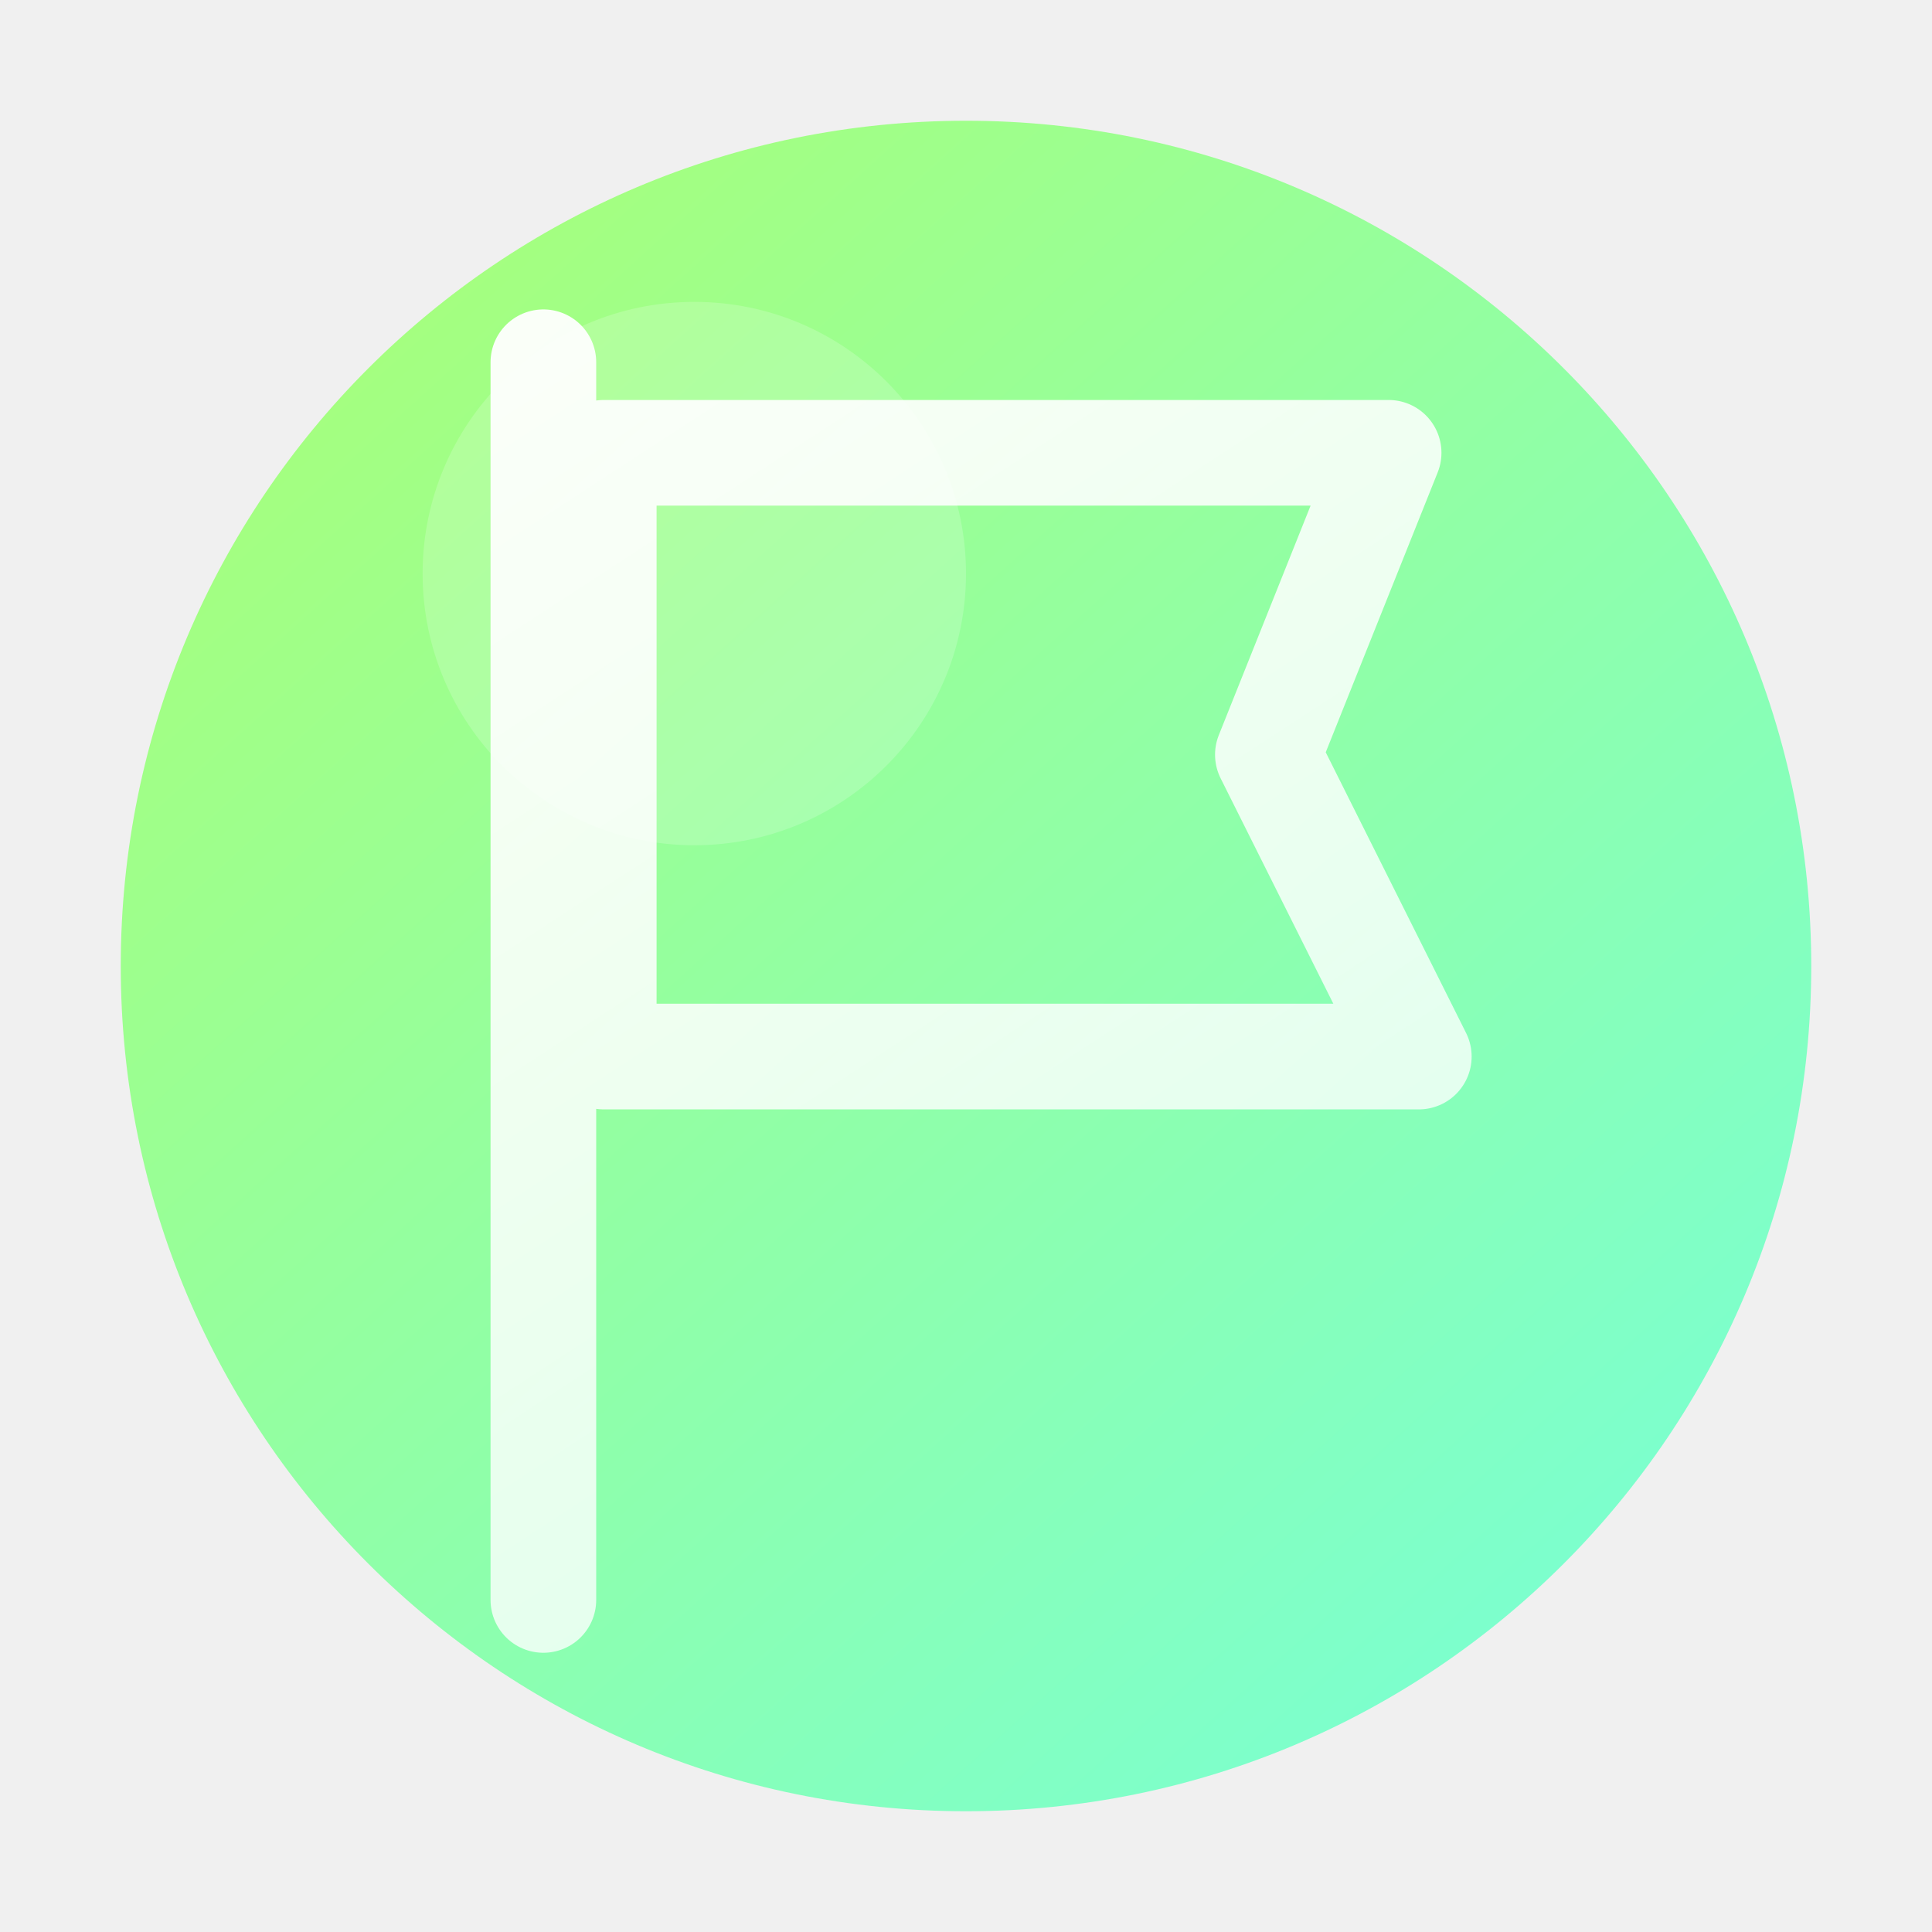
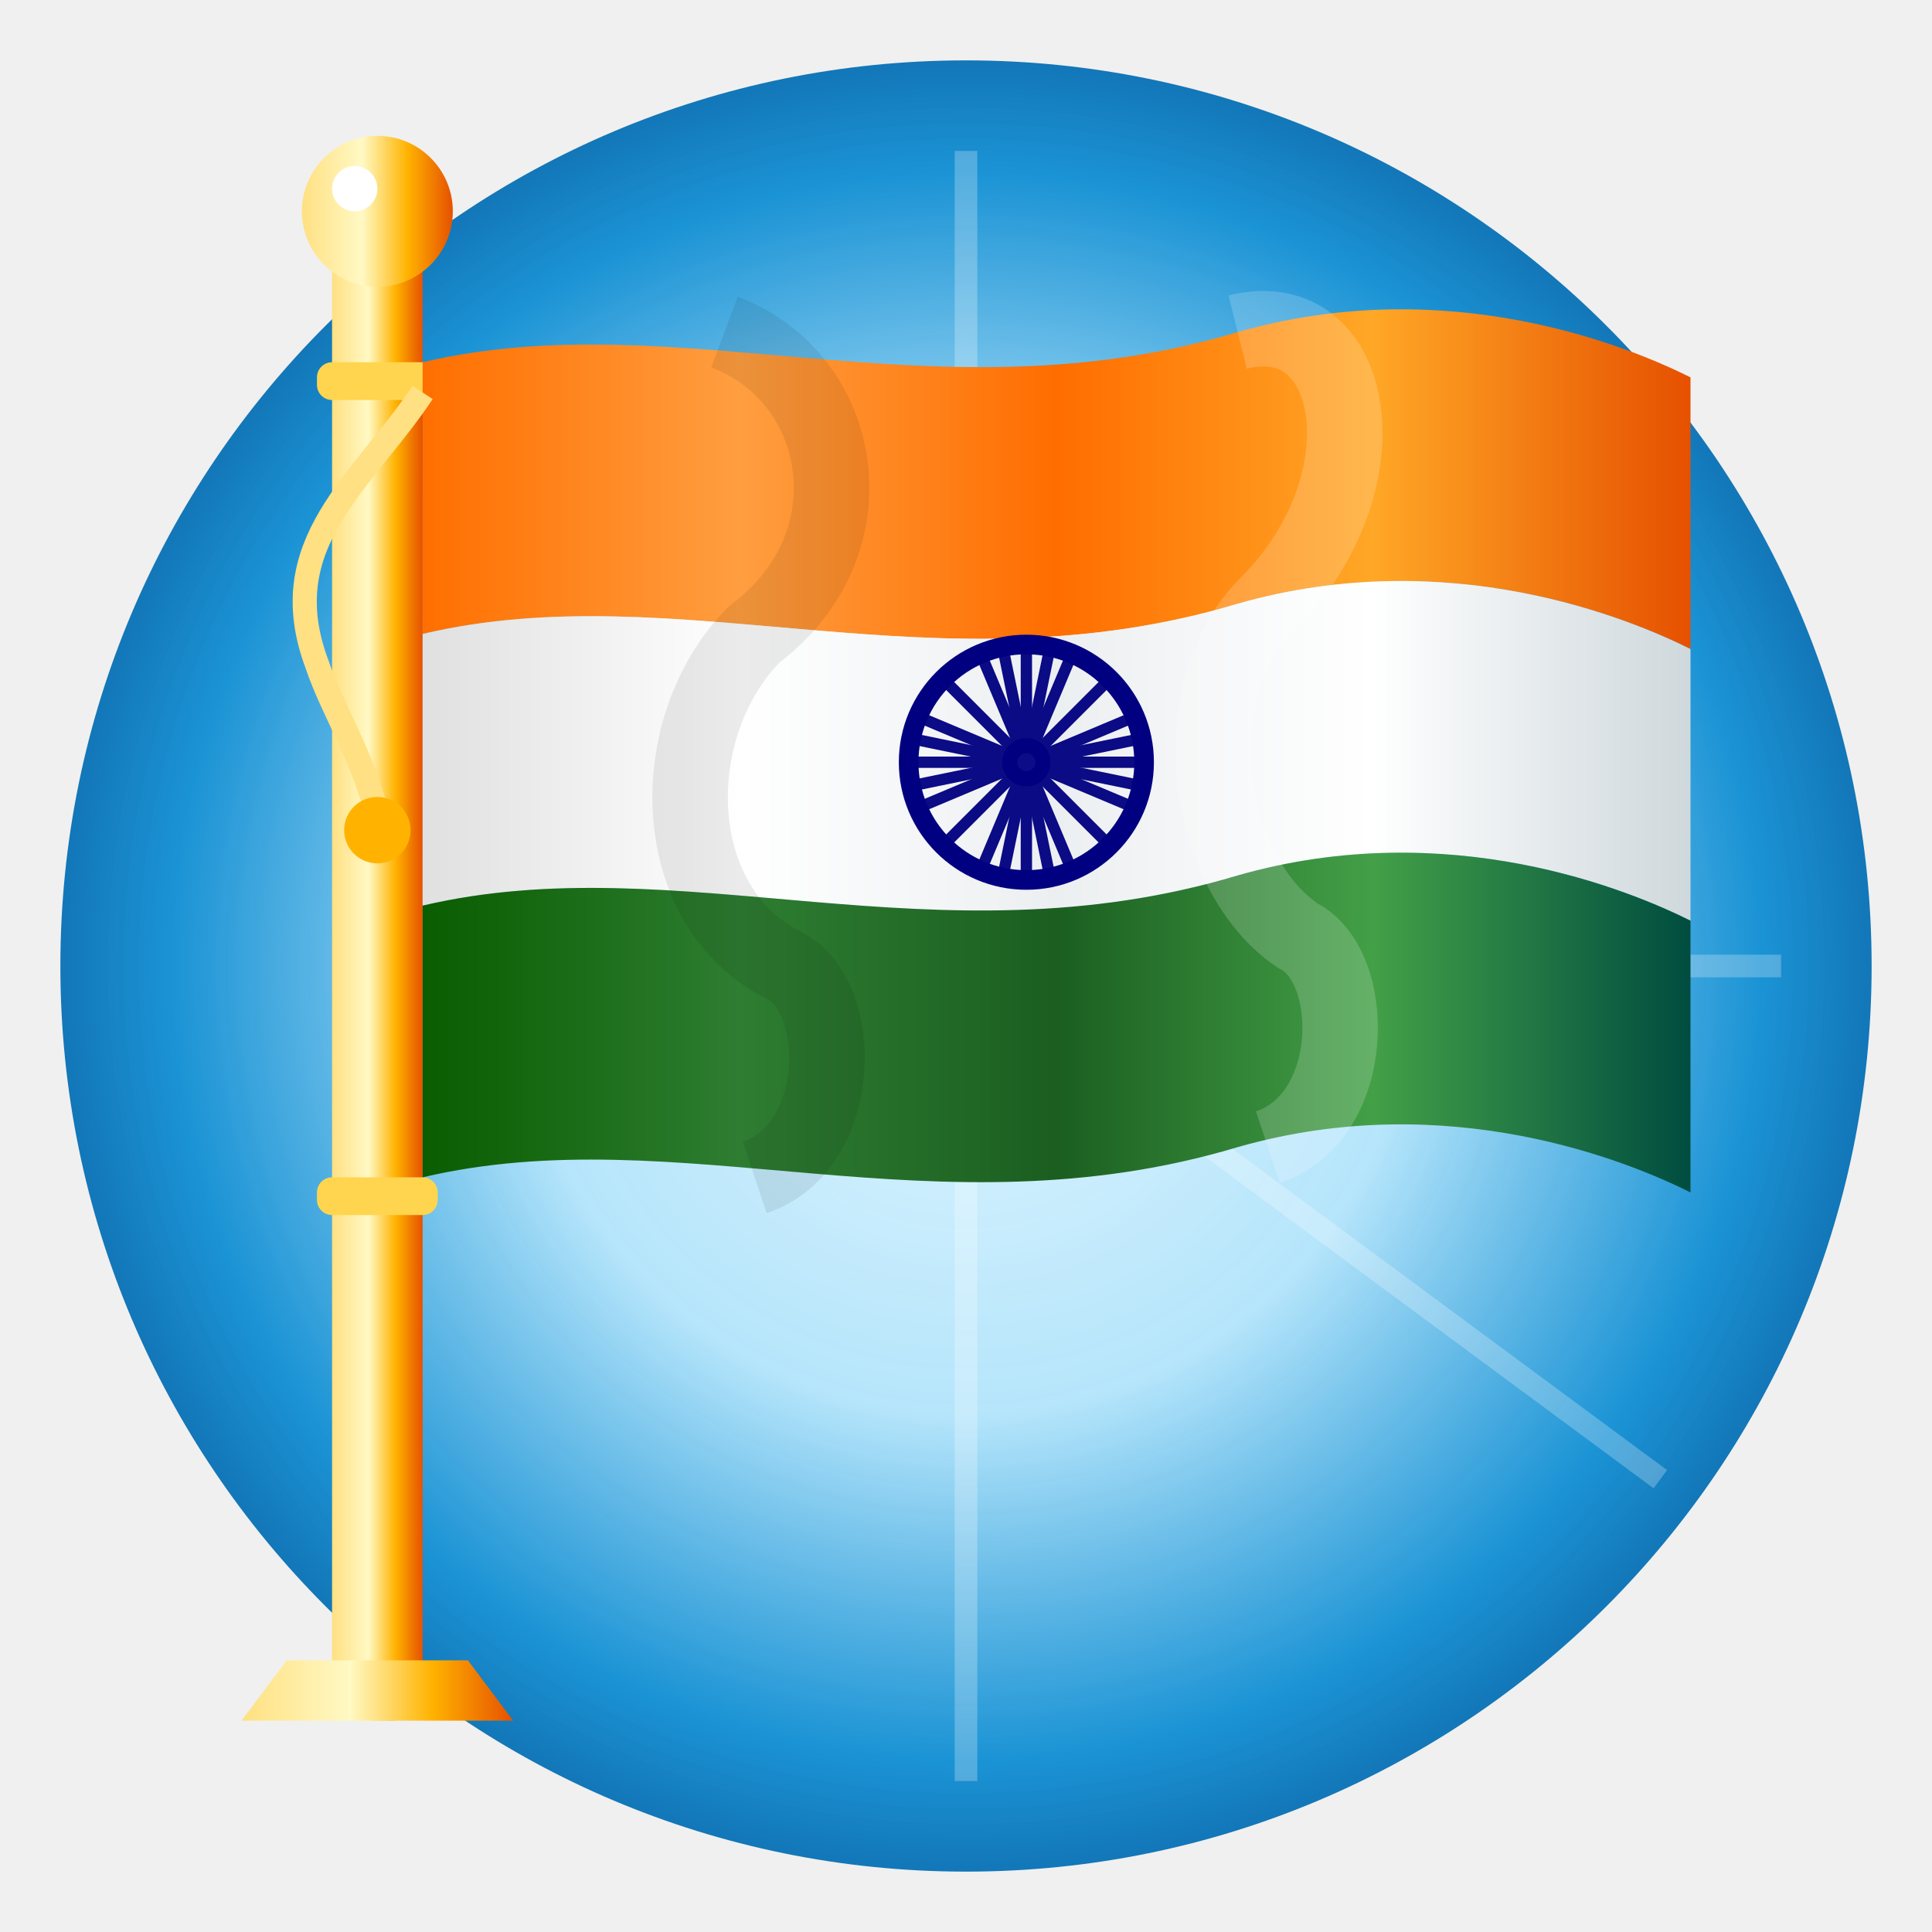
- <svg xmlns="http://www.w3.org/2000/svg" viewBox="0 0 128 128" role="img" aria-label="Flag">
+ <svg xmlns="http://www.w3.org/2000/svg" viewBox="0 0 128 128" role="img" aria-label="Indian Flag">
  <defs>
-     <linearGradient id="bg" x1="18" y1="14" x2="110" y2="116" gradientUnits="userSpaceOnUse">
-       <stop stop-color="#a8ff78" />
-       <stop offset="1" stop-color="#78ffd6" />
+     <radialGradient id="patrioticSky" cx="50%" cy="50%" r="55%">
+       <stop offset="0%" stop-color="#E1F5FE" stop-opacity="1" />
+       <stop offset="45%" stop-color="#B3E5FC" stop-opacity="0.95" />
+       <stop offset="80%" stop-color="#0288D1" stop-opacity="0.9" />
+       <stop offset="100%" stop-color="#01579B" stop-opacity="0.95" />
+     </radialGradient>
+     <linearGradient id="saffronWave" x1="0%" y1="0%" x2="100%" y2="0%">
+       <stop offset="0%" stop-color="#FF6F00" />
+       <stop offset="25%" stop-color="#FF9E40" />
+       <stop offset="50%" stop-color="#FF6D00" />
+       <stop offset="75%" stop-color="#FFA726" />
+       <stop offset="100%" stop-color="#E65100" />
    </linearGradient>
-     <linearGradient id="shine" x1="30" y1="22" x2="86" y2="108" gradientUnits="userSpaceOnUse">
-       <stop stop-color="#fff" stop-opacity=".95" />
-       <stop offset="1" stop-color="#fff" stop-opacity=".72" />
+     <linearGradient id="whiteWave" x1="0%" y1="0%" x2="100%" y2="0%">
+       <stop offset="0%" stop-color="#E0E0E0" />
+       <stop offset="25%" stop-color="#FFFFFF" />
+       <stop offset="50%" stop-color="#ECEFF1" />
+       <stop offset="75%" stop-color="#FFFFFF" />
+       <stop offset="100%" stop-color="#CFD8DC" />
+     </linearGradient>
+     <linearGradient id="greenWave" x1="0%" y1="0%" x2="100%" y2="0%">
+       <stop offset="0%" stop-color="#0A5D00" />
+       <stop offset="25%" stop-color="#2E7D32" />
+       <stop offset="50%" stop-color="#1B5E20" />
+       <stop offset="75%" stop-color="#43A047" />
+       <stop offset="100%" stop-color="#004D40" />
+     </linearGradient>
+     <linearGradient id="goldPole" x1="0%" y1="0%" x2="100%" y2="0%">
+       <stop offset="0%" stop-color="#FFE082" />
+       <stop offset="40%" stop-color="#FFF9C4" />
+       <stop offset="70%" stop-color="#FFB300" />
+       <stop offset="100%" stop-color="#E65100" />
    </linearGradient>
  </defs>
-   <circle cx="64" cy="64" r="56" fill="url(#bg)" />
-   <circle cx="46" cy="38" r="18" fill="#fff" opacity=".18" />
-   <path d="M36 24 V106 M40 30 H92 L84 50 L94 70 H40 Z" fill="none" stroke="url(#shine)" stroke-width="7" stroke-linecap="round" stroke-linejoin="round" />
+   <circle cx="64" cy="64" r="60" fill="url(#patrioticSky)" />
+   <g opacity="0.25" stroke="#FFFFFF" stroke-width="1.5">
+     <line x1="64" y1="64" x2="64" y2="10" />
+     <line x1="64" y1="64" x2="110" y2="30" />
+     <line x1="64" y1="64" x2="118" y2="64" />
+     <line x1="64" y1="64" x2="110" y2="98" />
+     <line x1="64" y1="64" x2="64" y2="118" />
+   </g>
+   <rect x="22" y="16" width="6" height="98" rx="2" fill="url(#goldPole)" />
+   <circle cx="25" cy="14" r="5" fill="url(#goldPole)" />
+   <circle cx="23.5" cy="12.5" r="1.5" fill="#FFFFFF" />
+   <path d="M16 114 L34 114 L31 110 L19 110 Z" fill="url(#goldPole)" />
+   <rect x="21" y="24" width="8" height="2.5" rx="1" fill="#FFD54F" />
+   <rect x="21" y="78" width="8" height="2.5" rx="1" fill="#FFD54F" />
+   <path d="M28 24 C45 20 62 28 82 22 C96 18 108 23 112 25 L112 43 C108 41 96 36 82 40 C62 46 45 38 28 42 Z" fill="url(#saffronWave)" />
+   <path d="M28 42 C45 38 62 46 82 40 C96 36 108 41 112 43 L112 61 C108 59 96 54 82 58 C62 64 45 56 28 60 Z" fill="url(#whiteWave)" />
+   <path d="M28 60 C45 56 62 64 82 58 C96 54 108 59 112 61 L112 79 C108 77 96 72 82 76 C62 82 45 74 28 78 Z" fill="url(#greenWave)" />
+   <path d="M28 24 C45 20 62 28 82 22 C96 18 108 23 112 25 L112 79 C108 77 96 72 82 76 C62 82 45 74 28 78 Z" fill="none" opacity="0.12" />
+   <path d="M48 22 C56 25 58 36 50 42 C44 48 44 60 52 64 C56 66 56 76 50 78" fill="none" stroke="#000000" stroke-width="5" opacity="0.08" />
+   <path d="M82 22 C90 20 92 32 84 40 C78 46 80 58 86 62 C90 64 90 74 84 76" fill="none" stroke="#FFFFFF" stroke-width="5" opacity="0.18" />
+   <g transform="translate(68, 50.5)">
+     <circle cx="0" cy="0" r="7.8" fill="none" stroke="#000080" stroke-width="1.3" />
+     <circle cx="0" cy="0" r="1.6" fill="#000080" />
+     <circle cx="0" cy="0" r="0.6" fill="#FFFFFF" />
+     <g stroke="#000080" stroke-width="0.75" opacity="0.95">
+       <line x1="0" y1="-7.5" x2="0" y2="7.5" />
+       <line x1="-7.5" y1="0" x2="7.5" y2="0" />
+       <line x1="-5.3" y1="-5.3" x2="5.3" y2="5.3" />
+       <line x1="5.3" y1="-5.3" x2="-5.3" y2="5.3" />
+       <line x1="-2.9" y1="-6.9" x2="2.9" y2="6.9" />
+       <line x1="2.9" y1="-6.9" x2="-2.9" y2="6.9" />
+       <line x1="-6.9" y1="-2.9" x2="6.9" y2="2.9" />
+       <line x1="6.9" y1="-2.9" x2="-6.9" y2="2.9" />
+       <line x1="-1.5" y1="-7.3" x2="1.5" y2="7.3" />
+       <line x1="1.5" y1="-7.3" x2="-1.5" y2="7.3" />
+       <line x1="-7.3" y1="-1.5" x2="7.3" y2="1.5" />
+       <line x1="7.3" y1="-1.5" x2="-7.3" y2="1.5" />
+     </g>
+   </g>
+   <path d="M28 26 C24 32 18 36 21 44 C22 47 24 50 25 54" fill="none" stroke="#FFE082" stroke-width="1.6" />
+   <circle cx="25" cy="55" r="2.2" fill="#FFB300" />
</svg>
